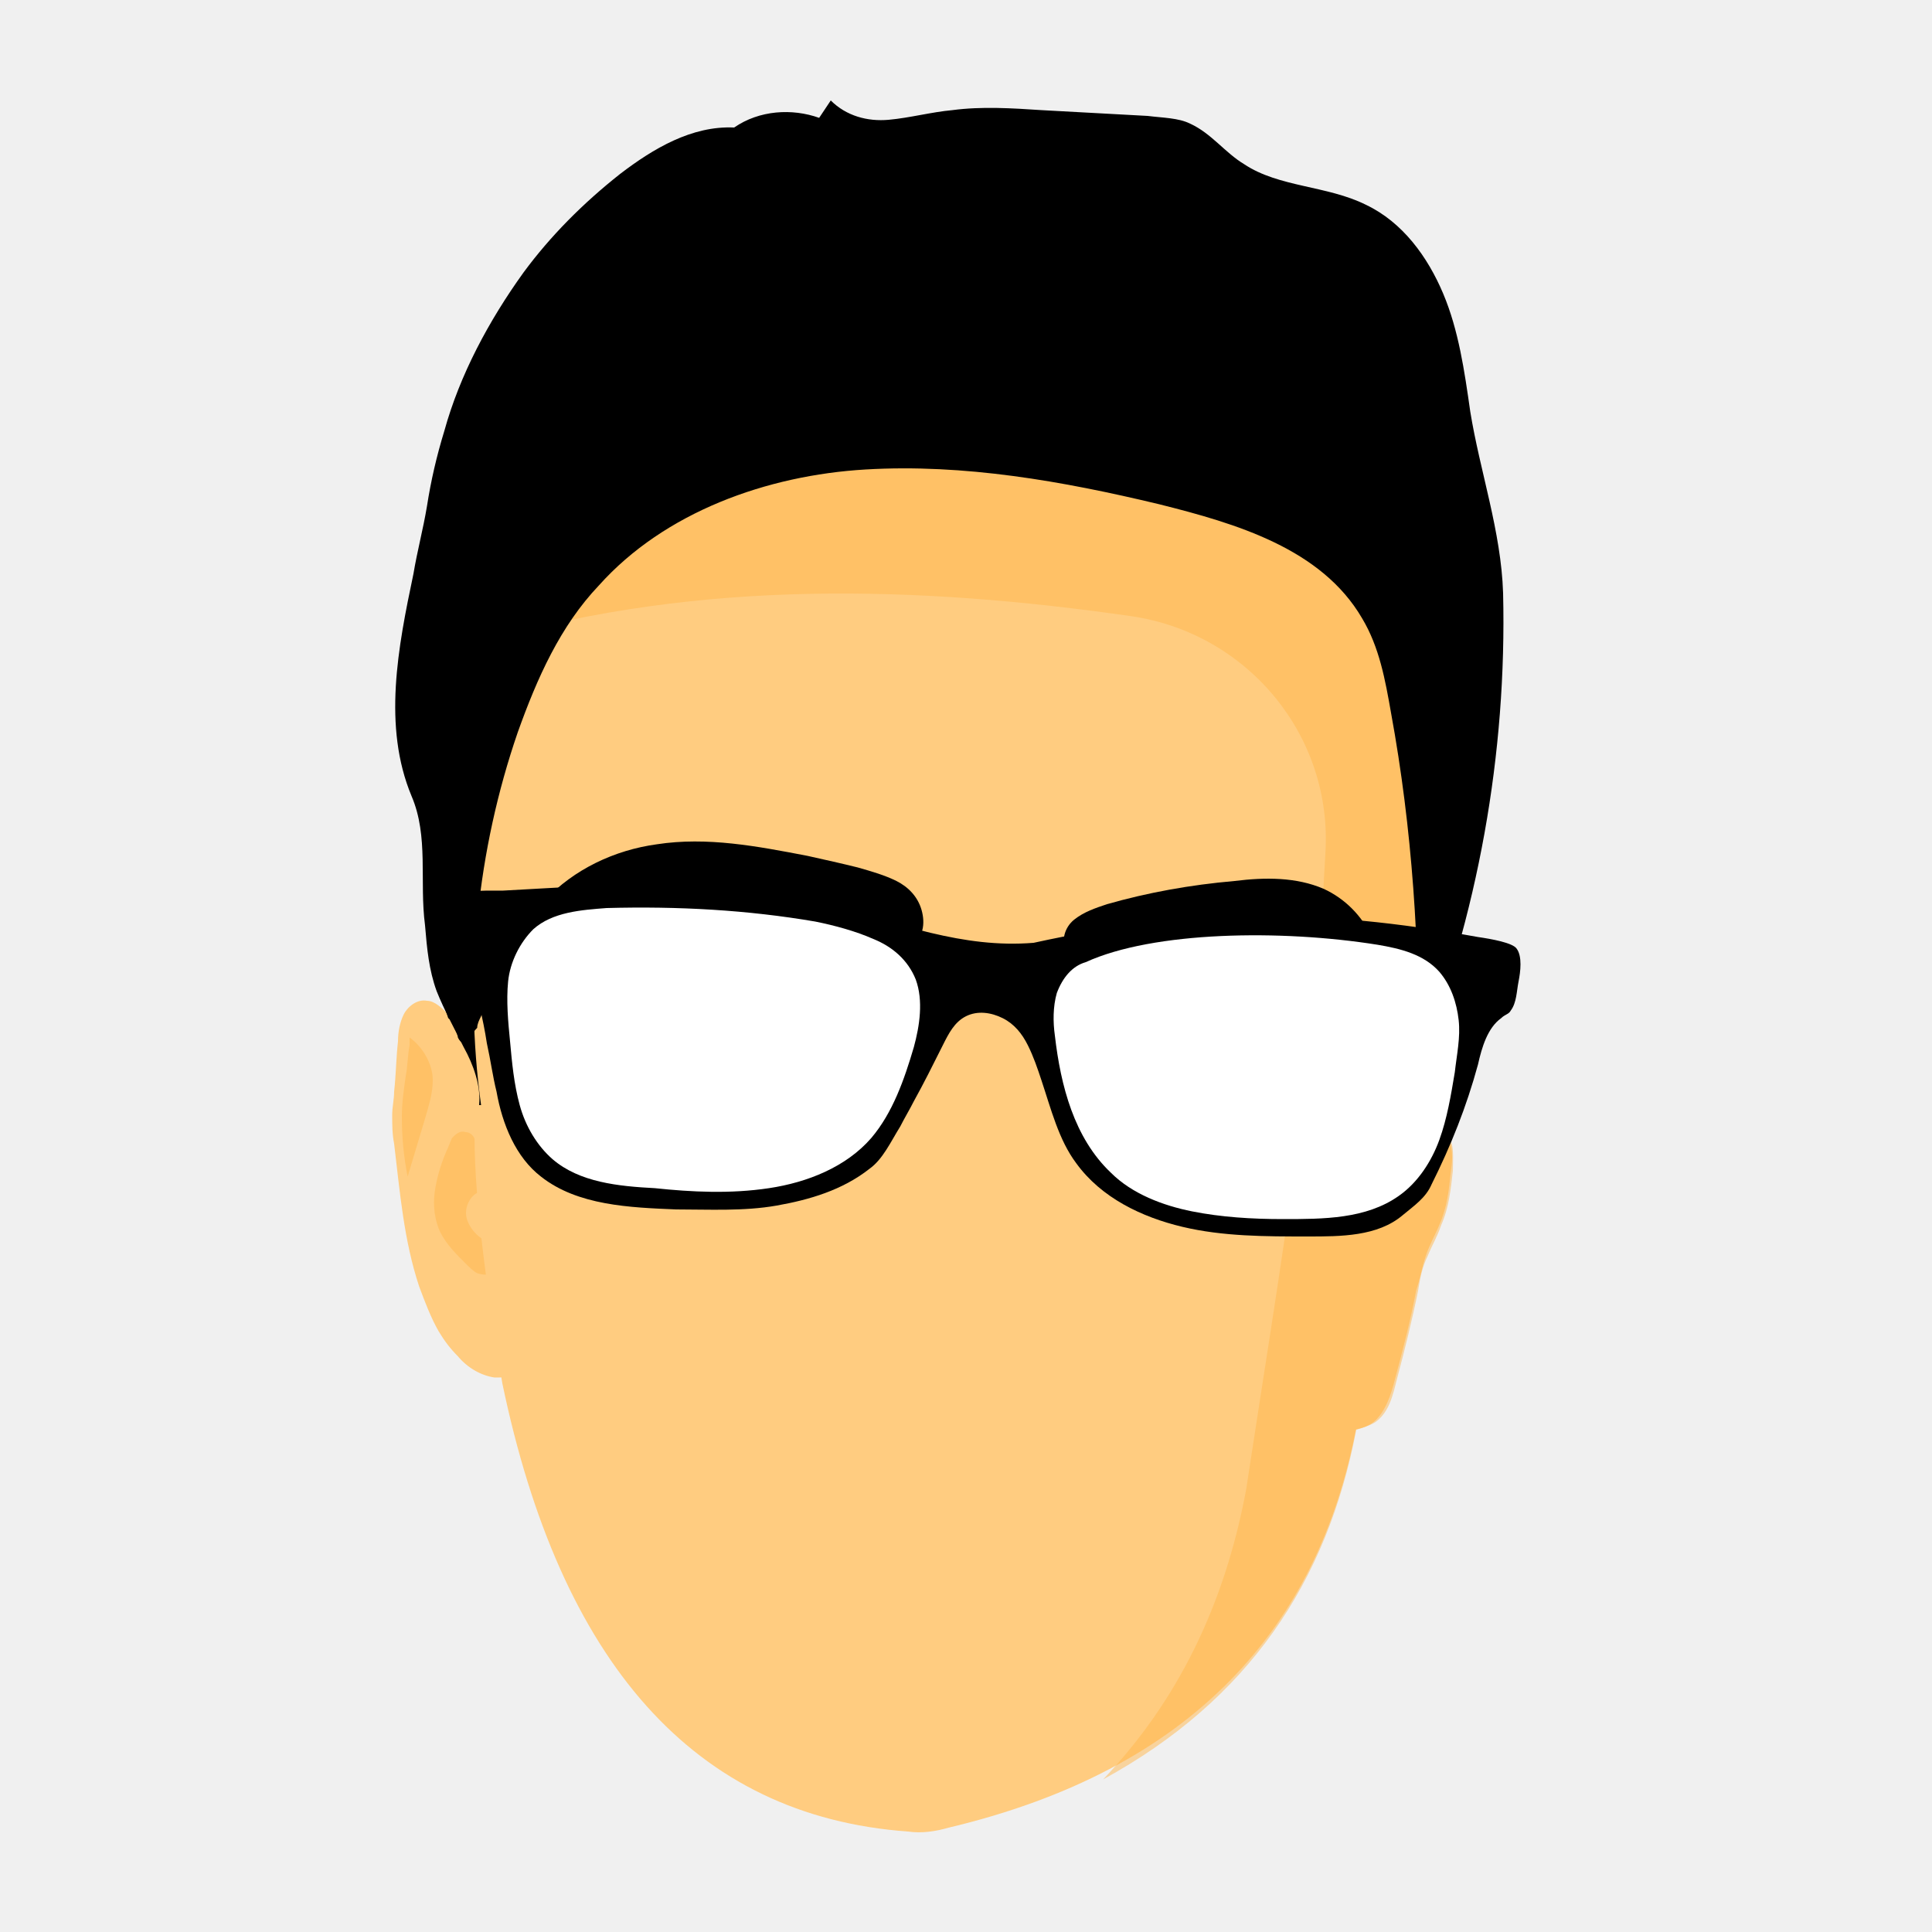
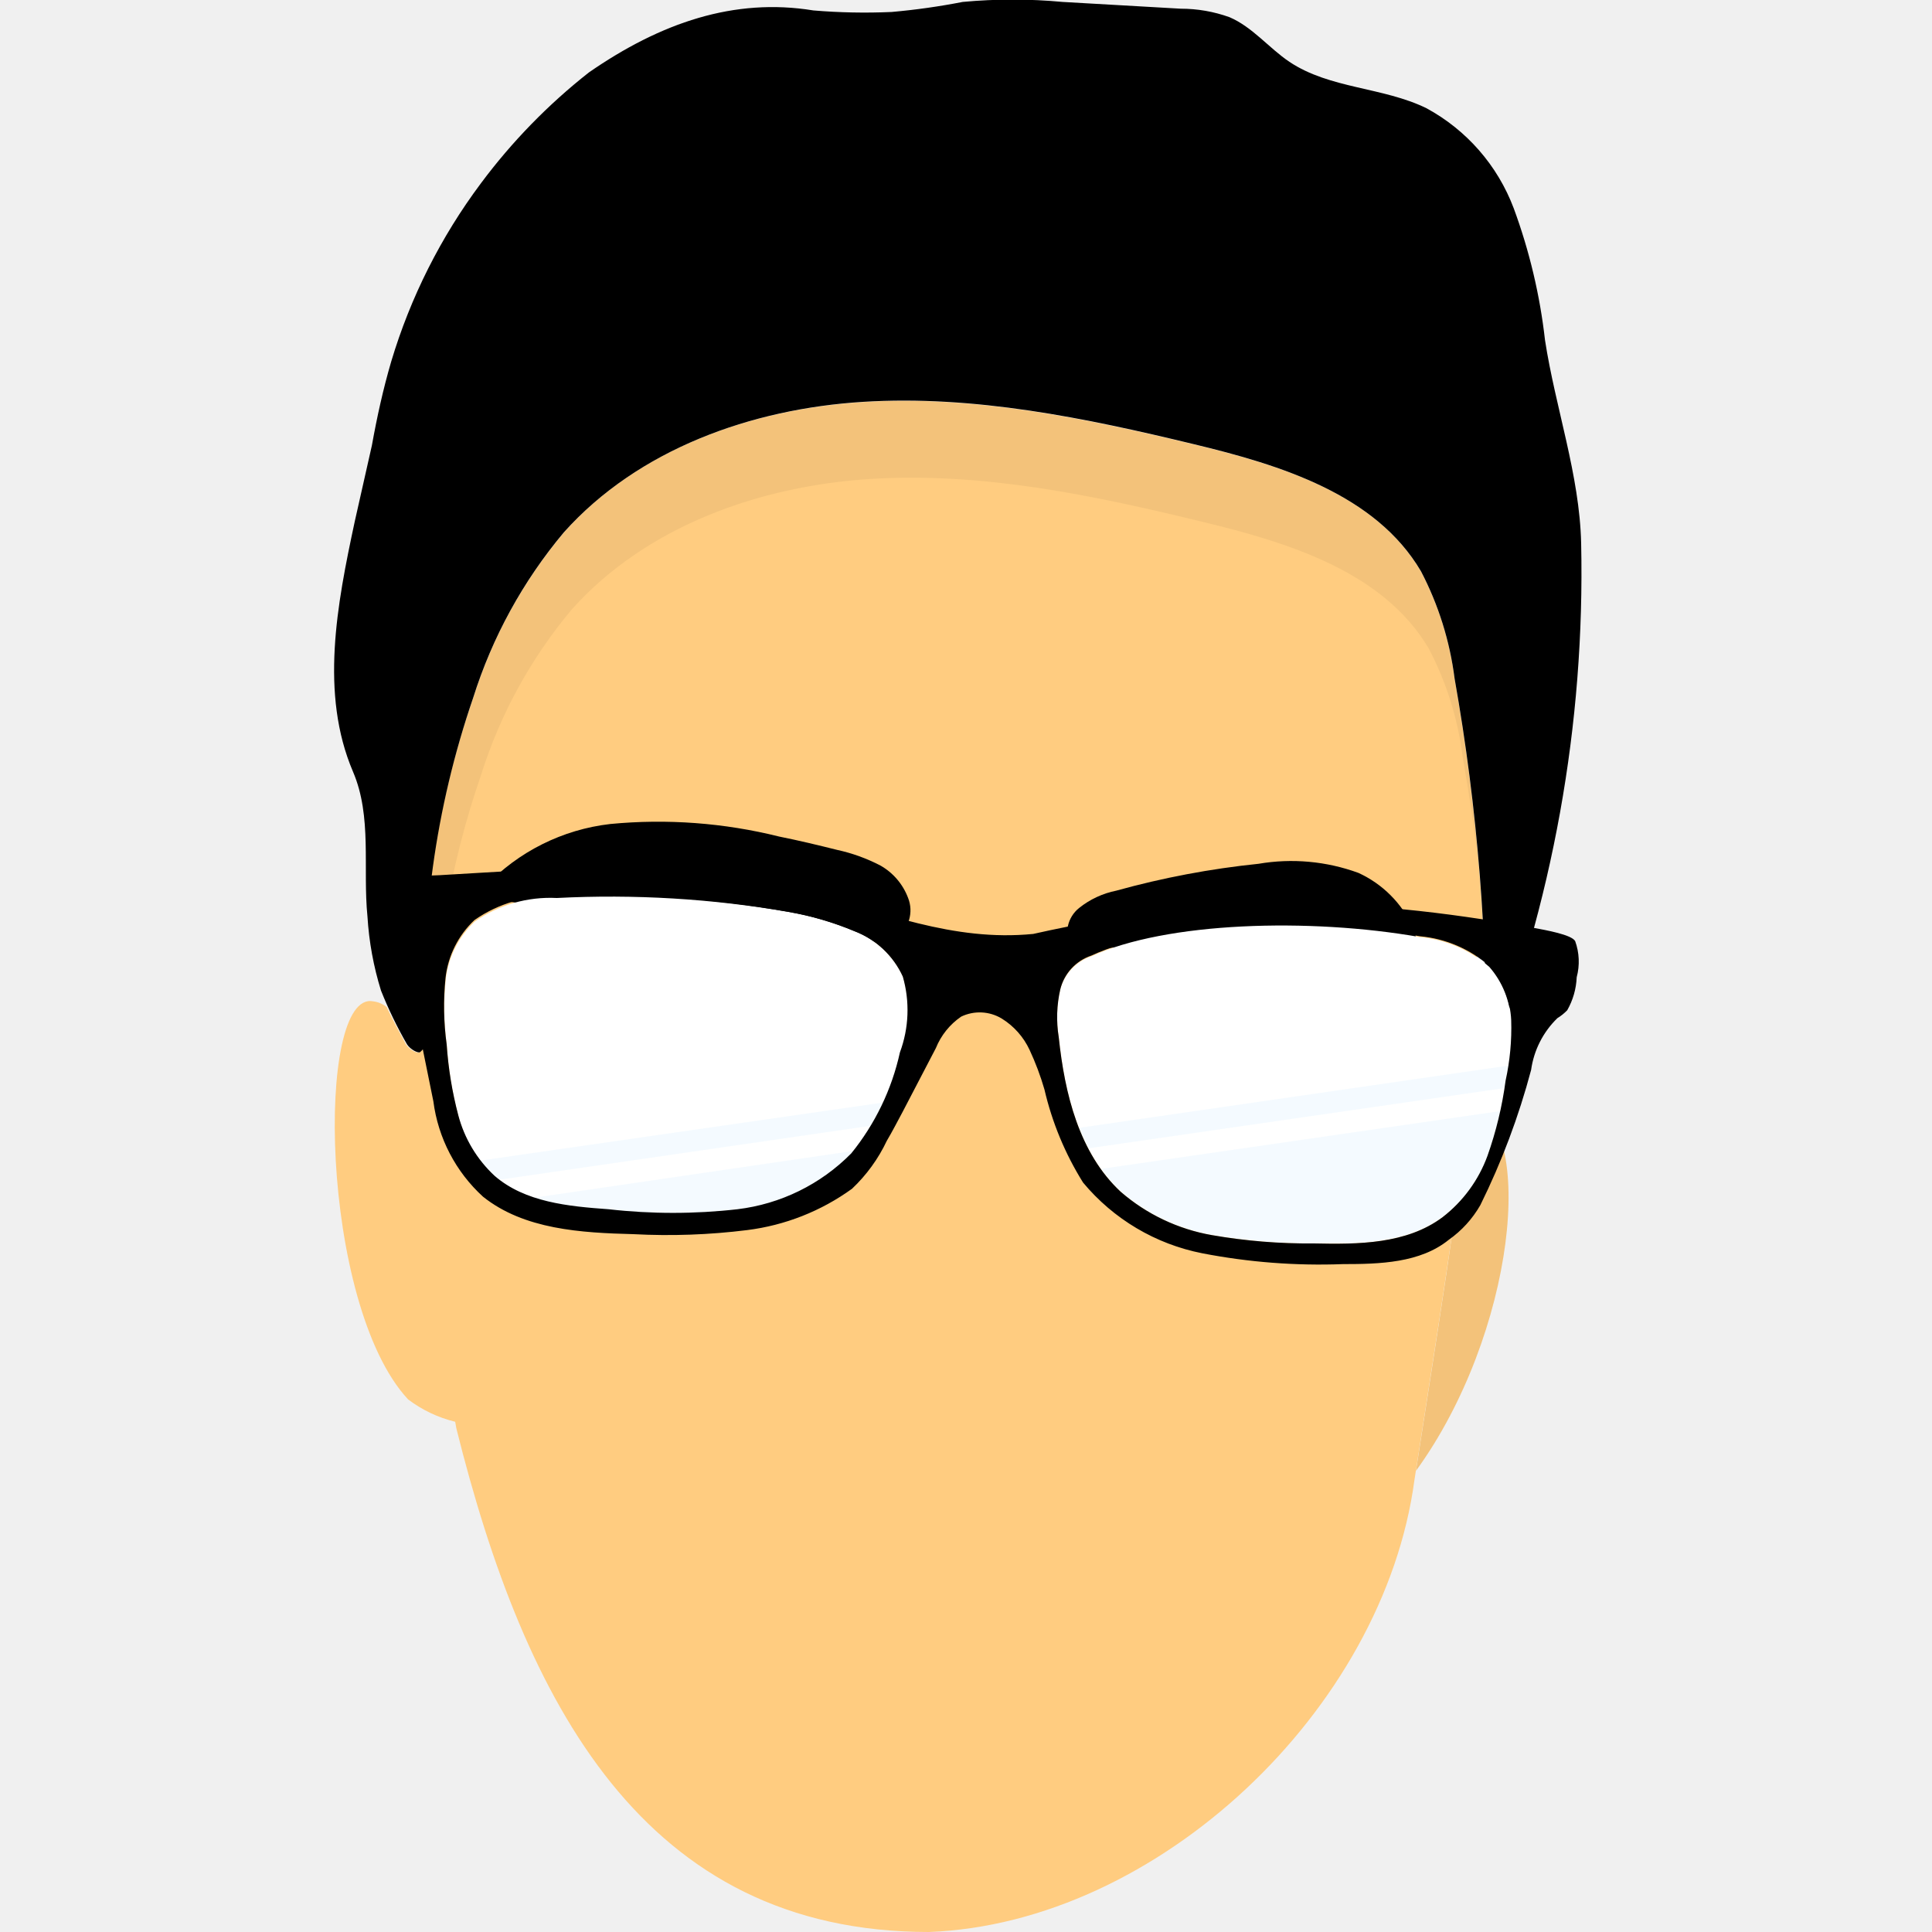
- <svg xmlns="http://www.w3.org/2000/svg" version="1.1" id="Layer_1" x="0px" y="0px" viewBox="0 0 100 100" style="enable-background:new 0 0 100 100;" xml:space="preserve">
-   <style type="text/css">
- 	.st0{fill:#FFCC80;}
- 	.st1{opacity:0.51;fill:#FFB74D;}
- 	.st2{fill:none;}
- 	.st3{fill:#FFFFFF;}
- </style>
-   <path id="XMLID_32_" class="st0" d="M27.8,70.1c0.1,0.3-0.1,0.6-0.4,0.8c-0.2,0.2-0.5,0.2-0.8,0.3c-0.3,0.1-0.7,0.1-1,0.1  c-0.7-0.1-1.4-0.5-1.9-1.1c-0.4-0.4-0.7-0.8-1-1.3c-0.4-0.7-0.7-1.5-1-2.3c-0.8-2.4-1-4.9-1.3-7.4c-0.1-0.5-0.1-1-0.1-1.5  c0-0.4,0.1-0.8,0.1-1.2c0.1-0.9,0.1-1.7,0.2-2.6c0-0.5,0.1-1,0.3-1.4c0.2-0.4,0.7-0.8,1.2-0.7c0.4,0,0.8,0.4,1.1,0.7  c0.8,1,1.3,2.2,1.4,3.5c0,0.5,0,0.9,0.1,1.4c0.1,0.5,0.4,0.9,0.7,1.3c1.2,2,1.8,4.2,2.7,6.4c0.6,1.6,1.3,3.2,1.1,4.9  c0,0.2-0.1,0.3-0.2,0.5C28.6,70.6,28.2,70.4,27.8,70.1L27.8,70.1z" />
-   <path id="XMLID_31_" class="st1" d="M26.7,61.2c-0.6,0.1-0.6,0.2-1.2,0.3c-0.3,0.1-0.6,0.1-0.9,0.3c-0.4,0.3-0.6,0.9-0.4,1.4  c0.2,0.5,0.6,0.9,1.1,1.1c0.4,0.2,1,0.3,1.2,0.7c0.1,0.3-0.7,0.7-1,0.9c-0.2,0.1-0.5,0.1-0.8,0c-0.2-0.1-0.4-0.3-0.6-0.5  c-0.5-0.5-1-1-1.3-1.6c-0.3-0.6-0.4-1.4-0.3-2.1c0.1-0.7,0.3-1.4,0.6-2.1c0.1-0.2,0.2-0.5,0.3-0.7c0.2-0.2,0.4-0.4,0.7-0.3  c0.3,0,0.5,0.3,0.5,0.5c0.9,0.4,1.8,0.9,2.5,1.5c0.1,0.1,0.2,0.2,0.1,0.4C27,61.1,26.7,61,26.7,61.2L26.7,61.2z" />
-   <path id="XMLID_30_" class="st1" d="M21.2,53.7c0.7,0.5,1.2,1.4,1.2,2.2c0,0.7-0.2,1.3-0.4,2c-0.3,1-0.6,2-0.9,3  c-0.2-1-0.3-2-0.3-3.1c0-0.7,0.1-1.4,0.2-2.1c0.1-0.5,0.1-1.1,0.2-1.6C21.2,54,21.2,53.9,21.2,53.7z" />
-   <path id="XMLID_29_" class="st0" d="M74.9,58.7c0.3,0.6,0.3,1.3,0.2,1.9c-0.1,1-0.2,1.9-0.6,2.8c-0.2,0.5-0.5,1-0.7,1.6  c-0.2,0.6-0.3,1.2-0.5,1.8c-0.3,1.6-0.7,3.1-1.1,4.6c-0.2,0.8-0.5,1.7-1.1,2.2c-0.5,0.4-1.3,0.5-1.9,0.4c-0.3,0-0.6-0.1-0.8-0.3  c-0.3-0.2-0.4-0.5-0.6-0.8c-0.7-1.4-1.2-3-1.1-4.7c0.1-0.7,0.2-1.5,0.5-2.2c0.5-1.6,1.3-3.1,2.1-4.7c0.9-1.7,1.8-3.5,3.1-4.9  c0.4,0.2,0.8,0.4,1.1,0.7C74,57.7,74.2,58.4,74.9,58.7" />
-   <path id="XMLID_28_" class="st0" d="M26,71.6C29,86,35.9,94,47,94.8c0.7,0.1,1.4,0,2.1-0.2c12.6-3,19.1-10.3,21.1-20.7  c1.5-9.7,3.2-20.1,2.9-24.5c0-0.3,0.5-0.7,0.5-0.9l1-16.2c0.1-1.6-0.7-3.1-2-3.9L53.2,17.5c-1-0.6-2.2-0.7-3.3-0.3l-21.4,7.4  c-1.4,0.5-2.4,1.6-2.6,3.1l-2.6,13.2c-0.1,0.3-0.1,0.6-0.1,0.9l0.4,10.3c0,0.2,0,0.4,0.1,0.6l0.8,3.9c0.1,0.3,0.1,0.7,0.1,1  C24.4,60.6,25,65.6,26,71.6z" />
-   <path id="XMLID_27_" d="M24.1,54c0,0,0.1,0,0.1,0c0.1-0.3,0.3-0.6,0.5-0.8c0-0.2,0.1-0.4,0.2-0.6c0.4-1,0.6-2.6,0.6-3.8  c0-0.2,0-0.5-0.3-0.6c-0.2-0.1-0.3,0-0.5,0.1c-0.1,0.1-0.2,0.3-0.3,0.4c-0.1,0.1-0.2,0.2-0.4,0.3c-0.3,0.2-0.7,0.3-1,0.4l0,0  c-0.1,0.6-0.1,1.6-0.2,2.3c0.2,0.3,0.3,0.7,0.4,1c0.2,0.1,0.3,0.4,0.4,0.6c0,0.1,0.1,0.3,0.1,0.4C23.8,53.9,23.9,54,24.1,54z" />
-   <path id="XMLID_25_" class="st2" d="M47.7,69.1" />
-   <path id="XMLID_24_" class="st1" d="M74.9,58.7L74.9,58.7c-0.7-0.2-0.9-1-1.4-1.5c-0.2-0.2-0.5-0.4-0.8-0.5c0.3-3,0.5-5.5,0.3-7.1  c0-0.3,0.5-0.7,0.5-0.9l0.8-13.9c0.1,0,0.2,0,0.3,0.1l0.1-3.4c0.1-1.6-0.8-3.1-2.2-3.8l-19.7-10c-1-0.5-2.2-0.6-3.3-0.2l-21,8.3  c-1.3,0.5-2.3,1.7-2.5,3.2l-0.6,4.1c10.9-3.1,22.1-2.8,33.2-1.2c6,0.9,10.4,6.2,10,12.3l-0.2,3.5c0,0.3-0.6,0.8-0.6,1.1  c0.5,5.1-1.6,17.1-3.3,28.3c-1.1,5.9-3.5,10.9-7.4,15C64.6,88,68.7,81.9,70.2,74c0,0,0,0,0,0c0.3-0.1,0.7-0.2,1-0.4  c0.7-0.5,0.9-1.4,1.1-2.2c0.4-1.5,0.8-3.1,1.1-4.6c0.1-0.6,0.2-1.2,0.5-1.8c0.2-0.5,0.5-1,0.7-1.6c0.4-0.9,0.5-1.9,0.6-2.8  C75.2,59.9,75.3,59.2,74.9,58.7z" />
-   <path id="XMLID_23_" d="M24.9,57.2c-0.9-6.5-0.2-13.2,1.9-19.3c1-2.8,2.2-5.5,4.2-7.6c3.4-3.8,8.7-5.7,13.8-6S55,24.9,60,26.1  c4,1,8.4,2.3,10.5,5.9c0.9,1.5,1.2,3.2,1.5,4.9c1.1,6,1.5,12.1,1.4,18.2c3.1-7.7,4.6-16.1,4.4-24.4c-0.1-3.2-1.2-6.3-1.7-9.4  c-0.3-2.1-0.6-4.2-1.4-6.1c-0.8-1.9-2.1-3.7-4-4.6c-2-1-4.5-0.9-6.3-2.1c-1-0.6-1.7-1.6-2.8-2.1C61,6.1,60.2,6.1,59.4,6  c-1.8-0.1-3.7-0.2-5.5-0.3c-1.5-0.1-3.1-0.2-4.6,0c-1.1,0.1-2.2,0.4-3.3,0.5S43.8,6,43,5.2c-0.2,0.3-0.4,0.6-0.6,0.9  C41,5.6,39.3,5.7,38,6.6c-2.2-0.1-4.2,1.1-5.9,2.4c-1.9,1.5-3.6,3.2-5,5.1c-1.8,2.5-3.3,5.3-4.1,8.2c-0.4,1.3-0.7,2.6-0.9,3.9  c-0.2,1.2-0.5,2.3-0.7,3.5c-0.8,3.8-1.6,7.9-0.1,11.5c0.9,2.1,0.4,4.4,0.7,6.7c0.1,1.2,0.2,2.3,0.6,3.4c0.4,1,0.9,1.9,1.4,2.9  c0.5,0.9,0.9,2,0.8,3L24.9,57.2z" />
-   <path id="XMLID_21_" d="M55.2,49.3c-0.3-0.6-0.1-1.3,0.4-1.7c0.5-0.4,1.1-0.6,1.7-0.8c2.1-0.6,4.3-1,6.6-1.2  c1.6-0.2,3.2-0.2,4.6,0.4c1.1,0.5,2,1.4,2.5,2.5c0.1,0.3,0.2,0.7,0,1c-0.2,0.2-0.5,0.1-0.7,0.1c-4.2-0.8-8.5-0.5-12.7-0.1  C56.7,49.4,55.3,49.5,55.2,49.3" />
-   <path id="XMLID_19_" d="M28.2,46.8c-0.1-0.1-0.1-0.2,0-0.2c1.5-1.6,3.6-2.6,5.8-2.9c2.6-0.4,5.2,0.1,7.8,0.6  c0.9,0.2,1.8,0.4,2.6,0.6c0.7,0.2,1.4,0.4,2,0.7c0.6,0.3,1.1,0.8,1.3,1.5c0.2,0.7,0.1,1.5-0.6,1.8c-0.4,0.2-0.9,0.2-1.4,0.1  c-5.1-0.7-10.2-2.1-15.3-1.8C29.7,47.3,28.8,47.3,28.2,46.8z" />
-   <path id="XMLID_18_" d="M53.5,48.8c8.2-1.8,14.7-1.8,23-0.3c0.7,0.1,1.8,0.3,2,0.6c0.3,0.4,0.2,1.2,0.1,1.7  c-0.1,0.5-0.1,1.1-0.4,1.5c-0.1,0.2-0.3,0.2-0.5,0.4c-0.7,0.5-1,1.5-1.2,2.4c-0.6,2.2-1.4,4.2-2.4,6.2c-0.3,0.7-0.9,1.1-1.5,1.6  c-1.3,1.1-3.2,1.1-4.9,1.1c-2.2,0-4.4,0-6.5-0.5c-2.1-0.5-4.2-1.5-5.5-3.3c-0.9-1.2-1.3-2.8-1.8-4.3c-0.2-0.6-0.4-1.2-0.7-1.8  c-0.3-0.6-0.7-1.1-1.3-1.4c-0.6-0.3-1.3-0.4-1.9-0.1c-0.6,0.3-0.9,0.9-1.2,1.5c-0.5,1-1,2-1.5,2.9c-0.2,0.4-0.5,0.9-0.7,1.3  c-0.5,0.8-0.9,1.7-1.6,2.2c-1.4,1.1-3.1,1.6-4.8,1.9c-1.7,0.3-3.5,0.2-5.2,0.2c-2.4-0.1-5.1-0.2-7-1.7c-1.3-1-2-2.7-2.3-4.4  c-0.2-0.8-0.3-1.6-0.5-2.5c-0.2-1.3-0.5-2.5-0.9-3.7c-0.3-0.4-1-0.5-1.4-0.7c-0.2-0.1-0.1-2.2,0-2.6c0.2-1,2.1-0.9,3.1-0.9  c5.6-0.3,11.4-0.8,16.8,0.7C46.6,47.8,49.8,49.1,53.5,48.8" />
-   <path id="XMLID_14_" class="st3" d="M42.2,47.7c1,0.2,2.1,0.5,3,0.9c1,0.4,1.8,1.1,2.2,2.1c0.4,1.1,0.2,2.4-0.1,3.5  c-0.5,1.7-1.1,3.4-2.2,4.7c-1.3,1.5-3.3,2.3-5.3,2.6c-2,0.3-4,0.2-5.9,0c-1.9-0.1-3.9-0.3-5.3-1.5c-0.8-0.7-1.4-1.7-1.7-2.8  c-0.3-1.1-0.4-2.2-0.5-3.3c-0.1-1-0.2-2.1-0.1-3.1c0.1-1,0.6-2,1.3-2.7c1-0.9,2.5-1,3.8-1.1C35.1,46.9,38.7,47.1,42.2,47.7z" />
-   <path id="XMLID_1_" class="st3" d="M56.2,49.8c3.5-1.6,10.1-1.7,15.1-0.9c1.2,0.2,2.4,0.5,3.2,1.4c0.6,0.7,0.9,1.6,1,2.5  s-0.1,1.8-0.2,2.7c-0.2,1.2-0.4,2.4-0.8,3.5s-1.1,2.2-2.1,2.9c-1.7,1.2-3.9,1.2-6,1.2c-1.6,0-3.2-0.1-4.7-0.4s-3.1-0.9-4.2-2  c-1.9-1.8-2.6-4.5-2.9-7.1c-0.1-0.7-0.1-1.5,0.1-2.2C55,50.6,55.5,50,56.2,49.8z" />
+ <svg xmlns="http://www.w3.org/2000/svg" id="Layer_1" data-name="Layer 1" viewBox="0 0 100 100">
+   <defs>
+     <style>.cls-1{fill:#ffcc80;}.cls-2,.cls-5{opacity:0.05;}.cls-3{fill:none;}.cls-4{fill:#fff;}.cls-5{fill:#129fff;}</style>
+   </defs>
+   <path class="cls-1" d="M73.29,76.13c5.13-7.06,6.29-17.94,2.76-19.13C75.46,62.47,74.33,69.42,73.29,76.13Z" />
+   <path class="cls-2" d="M73.29,76.13c5.13-7.06,6.29-17.94,2.76-19.13C75.46,62.47,74.33,69.42,73.29,76.13Z" />
+   <path class="cls-1" d="M76.79,48.47a106.2,106.2,0,0,0-1.5-13.34,16.48,16.48,0,0,0-1.74-5.55c-2.34-4-7.27-5.5-11.76-6.58-5.62-1.35-11.36-2.55-17.13-2.19S33,23.26,29.18,27.57a25,25,0,0,0-4.69,8.56A46.44,46.44,0,0,0,22,53.88a.81.81,0,0,1-.31.59c-.1.06-.48-.13-.67-.4-.34-.64-.7-1.28-1-1.94a1.36,1.36,0,0,0-.7-.3c-3-.61-2.78,15.67,1.8,20.6a6.61,6.61,0,0,0,2.44,1.16l.06.34C27.16,88.12,33.3,100,48.08,100c11.85-.45,23.54-11.51,25.13-23.39,1.68-10.88,3.64-22.53,3.2-27.47C76.4,49,76.62,48.71,76.79,48.47Z" />
+   <path id="_Path_" data-name="&lt;Path&gt;" d="M55.4,49A1.65,1.65,0,0,1,55.85,47a4.51,4.51,0,0,1,1.93-.9,44.57,44.57,0,0,1,7.36-1.39,10.1,10.1,0,0,1,5.17.47A5.71,5.71,0,0,1,73.13,48c.16.35.26.82,0,1.07a1,1,0,0,1-.82.08c-4.69-.91-9.52-.52-14.28-.13-.89.07-2.45.18-2.58-.07" />
+   <path id="_Path_2" data-name="&lt;Path&gt;" d="M25.11,46.17a.2.2,0,0,1,0-.28,10.58,10.58,0,0,1,6.48-3.24,25.91,25.91,0,0,1,8.74.65c1,.2,2,.44,3,.69a9,9,0,0,1,2.24.81A3.23,3.23,0,0,1,47,46.47a1.73,1.73,0,0,1-.62,2.07,2.54,2.54,0,0,1-1.55.14c-5.74-.73-11.43-2.34-17.21-2A3.53,3.53,0,0,1,25.11,46.17Z" />
+   <path id="_Path_3" data-name="&lt;Path&gt;" class="cls-3" d="M41.82,47.2a15.86,15.86,0,0,1,3.42,1,4.53,4.53,0,0,1,2.5,2.35,6.27,6.27,0,0,1-.15,4,12.61,12.61,0,0,1-2.52,5.23,9.94,9.94,0,0,1-5.89,2.89,29.57,29.57,0,0,1-6.67,0c-2.08-.15-4.32-.36-5.9-1.73a6.56,6.56,0,0,1-1.88-3.14,19.56,19.56,0,0,1-.6-3.66,14.44,14.44,0,0,1-.06-3.44,4.86,4.86,0,0,1,1.5-3,6.83,6.83,0,0,1,4.25-1.22A54.13,54.13,0,0,1,41.82,47.2Z" />
+   <path id="_Path_4" data-name="&lt;Path&gt;" class="cls-3" d="M41.82,47.2a15.86,15.86,0,0,1,3.42,1,4.53,4.53,0,0,1,2.5,2.35,6.27,6.27,0,0,1-.15,4,12.61,12.61,0,0,1-2.52,5.23,9.94,9.94,0,0,1-5.89,2.89,29.57,29.57,0,0,1-6.67,0c-2.08-.15-4.32-.36-5.9-1.73a6.56,6.56,0,0,1-1.88-3.14,19.56,19.56,0,0,1-.6-3.66,14.44,14.44,0,0,1-.06-3.44,4.86,4.86,0,0,1,1.5-3,6.83,6.83,0,0,1,4.25-1.22A54.13,54.13,0,0,1,41.82,47.2Z" />
+   <path id="_Path_5" data-name="&lt;Path&gt;" class="cls-3" d="M57.48,49.5c3.88-1.79,11.3-2,17-1a6.33,6.33,0,0,1,3.61,1.55,4.56,4.56,0,0,1,1.12,2.79,12.76,12.76,0,0,1-.24,3.05,19.23,19.23,0,0,1-.94,3.9A7.09,7.09,0,0,1,75.67,63C73.8,64.4,71.3,64.41,69,64.36a29.17,29.17,0,0,1-5.27-.43A9.77,9.77,0,0,1,59,61.68c-2.14-2-2.89-5.05-3.2-8a6.45,6.45,0,0,1,.08-2.47A2.46,2.46,0,0,1,57.48,49.5Z" />
+   <path class="cls-2" d="M73.55,29.58c-2.34-4-7.27-5.5-11.76-6.58-5.62-1.35-11.36-2.55-17.13-2.19S33,23.26,29.18,27.57a25,25,0,0,0-4.69,8.56,45.28,45.28,0,0,0-2.2,9.74c.25.52.51,1,.75,1.56a44.89,44.89,0,0,1,1.86-7.32,25,25,0,0,1,4.69-8.56c3.85-4.31,9.72-6.4,15.48-6.76S56.58,25.63,62.2,27c4.5,1.08,9.42,2.6,11.76,6.58a16.48,16.48,0,0,1,1.74,5.55q.53,3,.88,6-.41-5-1.29-10A16.48,16.48,0,0,0,73.55,29.58Z" />
+   <path d="M42.1.54C38-.13,34.19,1.18,30.48,3.75a30.42,30.42,0,0,0-5.59,5.74,29.59,29.59,0,0,0-4.64,9.22c-.42,1.43-.74,2.89-1,4.34L18.36,27c-.92,4.29-1.81,8.91-.09,12.94,1,2.33.5,5,.75,7.5a16.23,16.23,0,0,0,.7,3.83,21.5,21.5,0,0,0,1.35,2.79c.18.27.57.46.67.4a.81.81,0,0,0,.31-.59,46.44,46.44,0,0,1,2.44-17.75,25,25,0,0,1,4.69-8.56c3.85-4.31,9.72-6.4,15.48-6.76s11.51.83,17.13,2.19c4.5,1.08,9.42,2.6,11.76,6.58a16.48,16.48,0,0,1,1.74,5.55,106.21,106.21,0,0,1,1.62,20.37,70,70,0,0,0,4.93-27.37c-.08-3.54-1.33-7-1.87-10.51a29.22,29.22,0,0,0-1.62-6.83A9.83,9.83,0,0,0,73.83,5.6c-2.25-1.1-5-1-7.09-2.4-1.07-.72-1.91-1.8-3.1-2.31A7.45,7.45,0,0,0,61.11.45L55,.1a27.74,27.74,0,0,0-5.17,0,35.56,35.56,0,0,1-3.68.52A31.61,31.61,0,0,1,42.1.54Z" />
+   <path id="_Path_6" data-name="&lt;Path&gt;" class="cls-4" d="M40.82,47.2a15.86,15.86,0,0,1,3.42,1,4.53,4.53,0,0,1,2.5,2.35,6.27,6.27,0,0,1-.15,4,12.61,12.61,0,0,1-2.52,5.23,9.94,9.94,0,0,1-5.89,2.89,29.57,29.57,0,0,1-6.67,0c-2.08-.15-4.32-.36-5.9-1.73a6.56,6.56,0,0,1-1.88-3.14,19.56,19.56,0,0,1-.6-3.66,14.44,14.44,0,0,1-.06-3.44,4.86,4.86,0,0,1,1.5-3,6.83,6.83,0,0,1,4.25-1.22A54.13,54.13,0,0,1,40.82,47.2Z" />
+   <path id="_Path_7" data-name="&lt;Path&gt;" class="cls-4" d="M56.48,49.5c3.88-1.79,11.3-2,17-1a6.33,6.33,0,0,1,3.61,1.55,4.56,4.56,0,0,1,1.12,2.79,12.76,12.76,0,0,1-.24,3.05,19.23,19.23,0,0,1-.94,3.9A7.09,7.09,0,0,1,74.67,63C72.8,64.4,70.3,64.41,68,64.36a29.17,29.17,0,0,1-5.27-.43A9.77,9.77,0,0,1,58,61.68c-2.14-2-2.89-5.05-3.2-8a6.45,6.45,0,0,1,.08-2.47A2.46,2.46,0,0,1,56.48,49.5Z" />
+   <path class="cls-5" d="M62.71,63.93a29.17,29.17,0,0,0,5.27.43c2.31,0,4.81,0,6.69-1.32A7.09,7.09,0,0,0,77,59.83a14.28,14.28,0,0,0,.65-2.32L57,60.5a7.71,7.71,0,0,0,1,1.18A9.78,9.78,0,0,0,62.71,63.93Z" />
+   <path class="cls-5" d="M77.93,55.93c0-.26.08-.51.12-.77L55.83,58.38a10.72,10.72,0,0,0,.49,1.06l21.54-3.12Z" />
+   <path class="cls-5" d="M38.18,62.59a9.94,9.94,0,0,0,5.89-2.89l.11-.13L27.59,62a15.94,15.94,0,0,0,3.91.63A29.57,29.57,0,0,0,38.18,62.59Z" />
+   <path class="cls-5" d="M45.69,57.07l-20.82,3a5.21,5.21,0,0,0,.73.79c.08.07.18.13.26.2l19.21-2.79A11.29,11.29,0,0,0,45.69,57.07Z" />
+   <path d="M81.53,48.71c-.19-.33-1.47-.56-2.23-.7-9.3-1.67-16.6-1.74-25.82.33-4.15.41-7.79-1.12-11.89-2.27-6.07-1.71-12.54-1.13-18.84-.77-1.15.07-3.24-.08-3.46,1.05a8.82,8.82,0,0,0,0,2.94c.38.26,1.26.44,1.54.84a24.13,24.13,0,0,1,1.05,4.16L22.43,57A8.09,8.09,0,0,0,25,61.94c2.13,1.7,5.07,1.87,7.79,1.94a33.33,33.33,0,0,0,5.88-.21,11.75,11.75,0,0,0,5.43-2.14,8.27,8.27,0,0,0,1.8-2.48c.29-.49.55-1,.82-1.5l1.72-3.3a3.61,3.61,0,0,1,1.31-1.63,2.21,2.21,0,0,1,2.1.1,3.79,3.79,0,0,1,1.44,1.62,14.23,14.23,0,0,1,.77,2.05,15.88,15.88,0,0,0,2,4.82,10.71,10.71,0,0,0,6.17,3.66,31.88,31.88,0,0,0,7.28.56c1.91,0,4-.06,5.48-1.26a5.6,5.6,0,0,0,1.63-1.79,37.47,37.47,0,0,0,2.63-7,4.62,4.62,0,0,1,1.36-2.68,2.6,2.6,0,0,0,.51-.41,3.77,3.77,0,0,0,.49-1.71A3.12,3.12,0,0,0,81.53,48.71ZM46.58,54.47a12.61,12.61,0,0,1-2.52,5.23,9.94,9.94,0,0,1-5.89,2.89,29.57,29.57,0,0,1-6.67,0c-2.08-.15-4.32-.36-5.9-1.73a6.56,6.56,0,0,1-1.88-3.14,19.56,19.56,0,0,1-.6-3.66,14.44,14.44,0,0,1-.06-3.44,4.86,4.86,0,0,1,1.5-3,6.83,6.83,0,0,1,4.25-1.22,54.13,54.13,0,0,1,12,.8,15.86,15.86,0,0,1,3.42,1,4.53,4.53,0,0,1,2.5,2.35A6.28,6.28,0,0,1,46.58,54.47Zm31.35,1.46a19.23,19.23,0,0,1-.94,3.9A7.09,7.09,0,0,1,74.67,63C72.8,64.4,70.3,64.41,68,64.36a29.16,29.16,0,0,1-5.27-.43A9.77,9.77,0,0,1,58,61.68c-2.14-2-2.89-5.05-3.2-8a6.45,6.45,0,0,1,.08-2.47,2.46,2.46,0,0,1,1.61-1.75c3.88-1.79,11.3-2,17-1a6.33,6.33,0,0,1,3.61,1.55,4.56,4.56,0,0,1,1.12,2.79A12.77,12.77,0,0,1,77.93,55.93Z" />
</svg>
